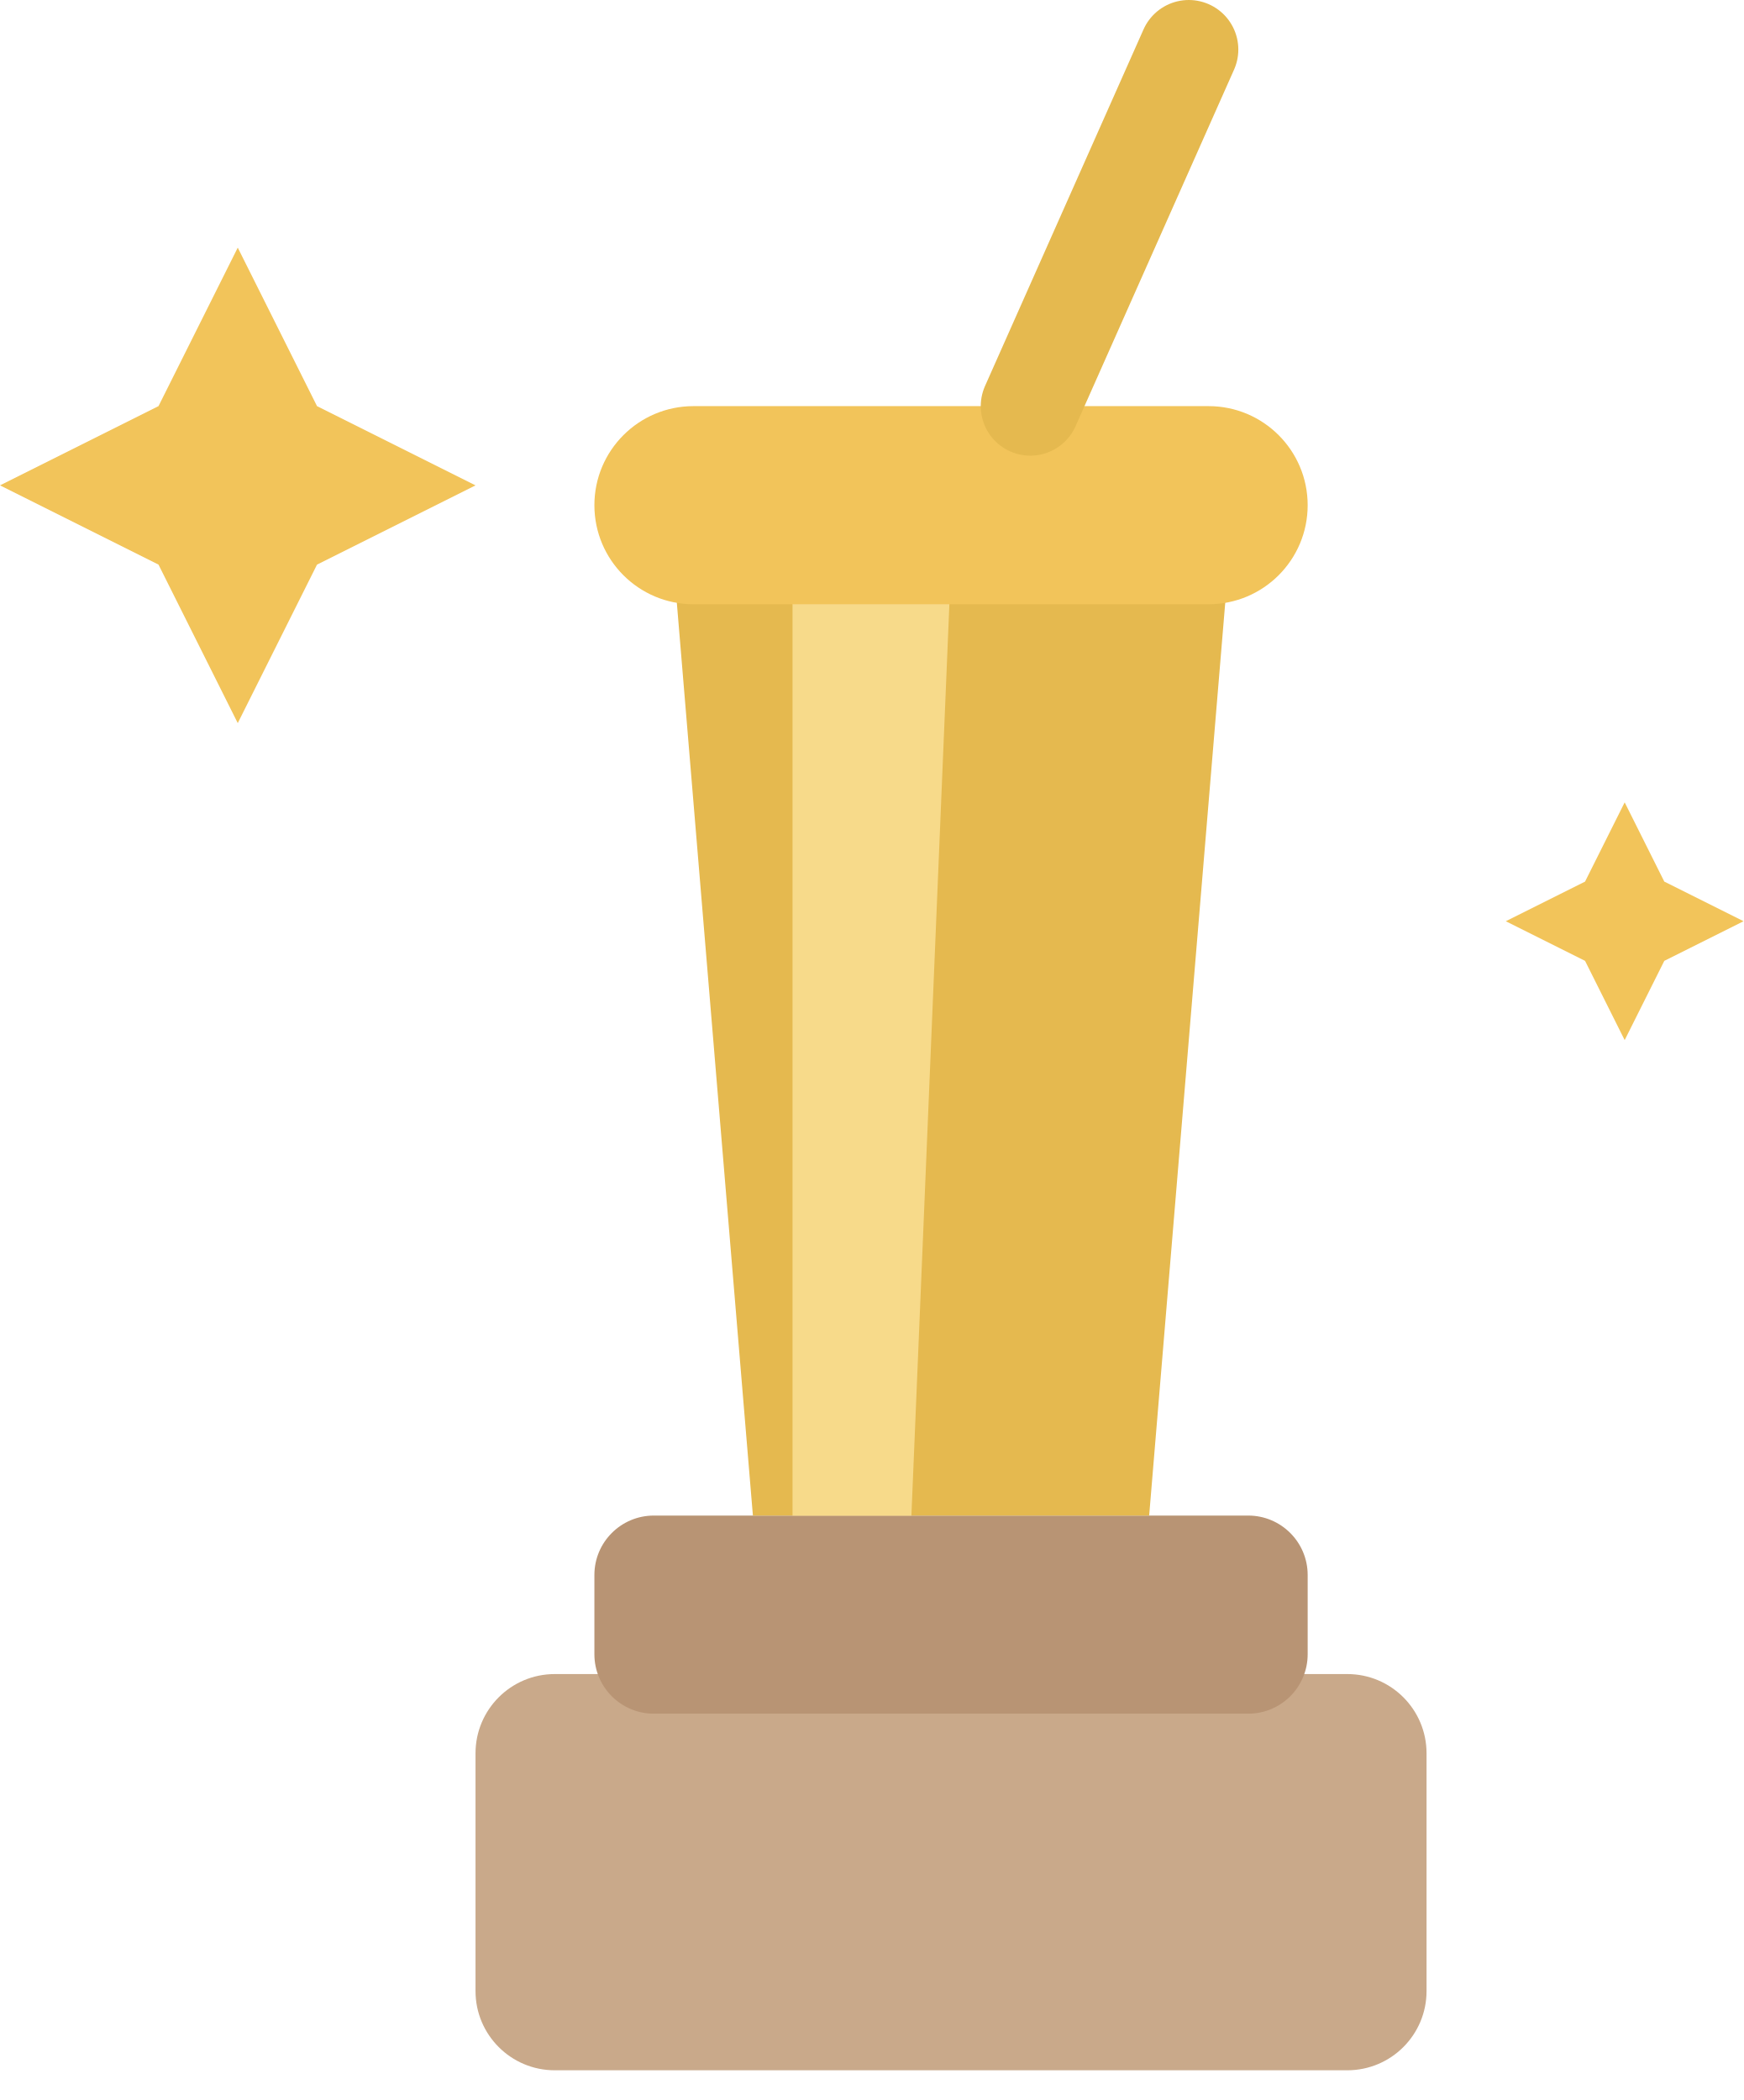
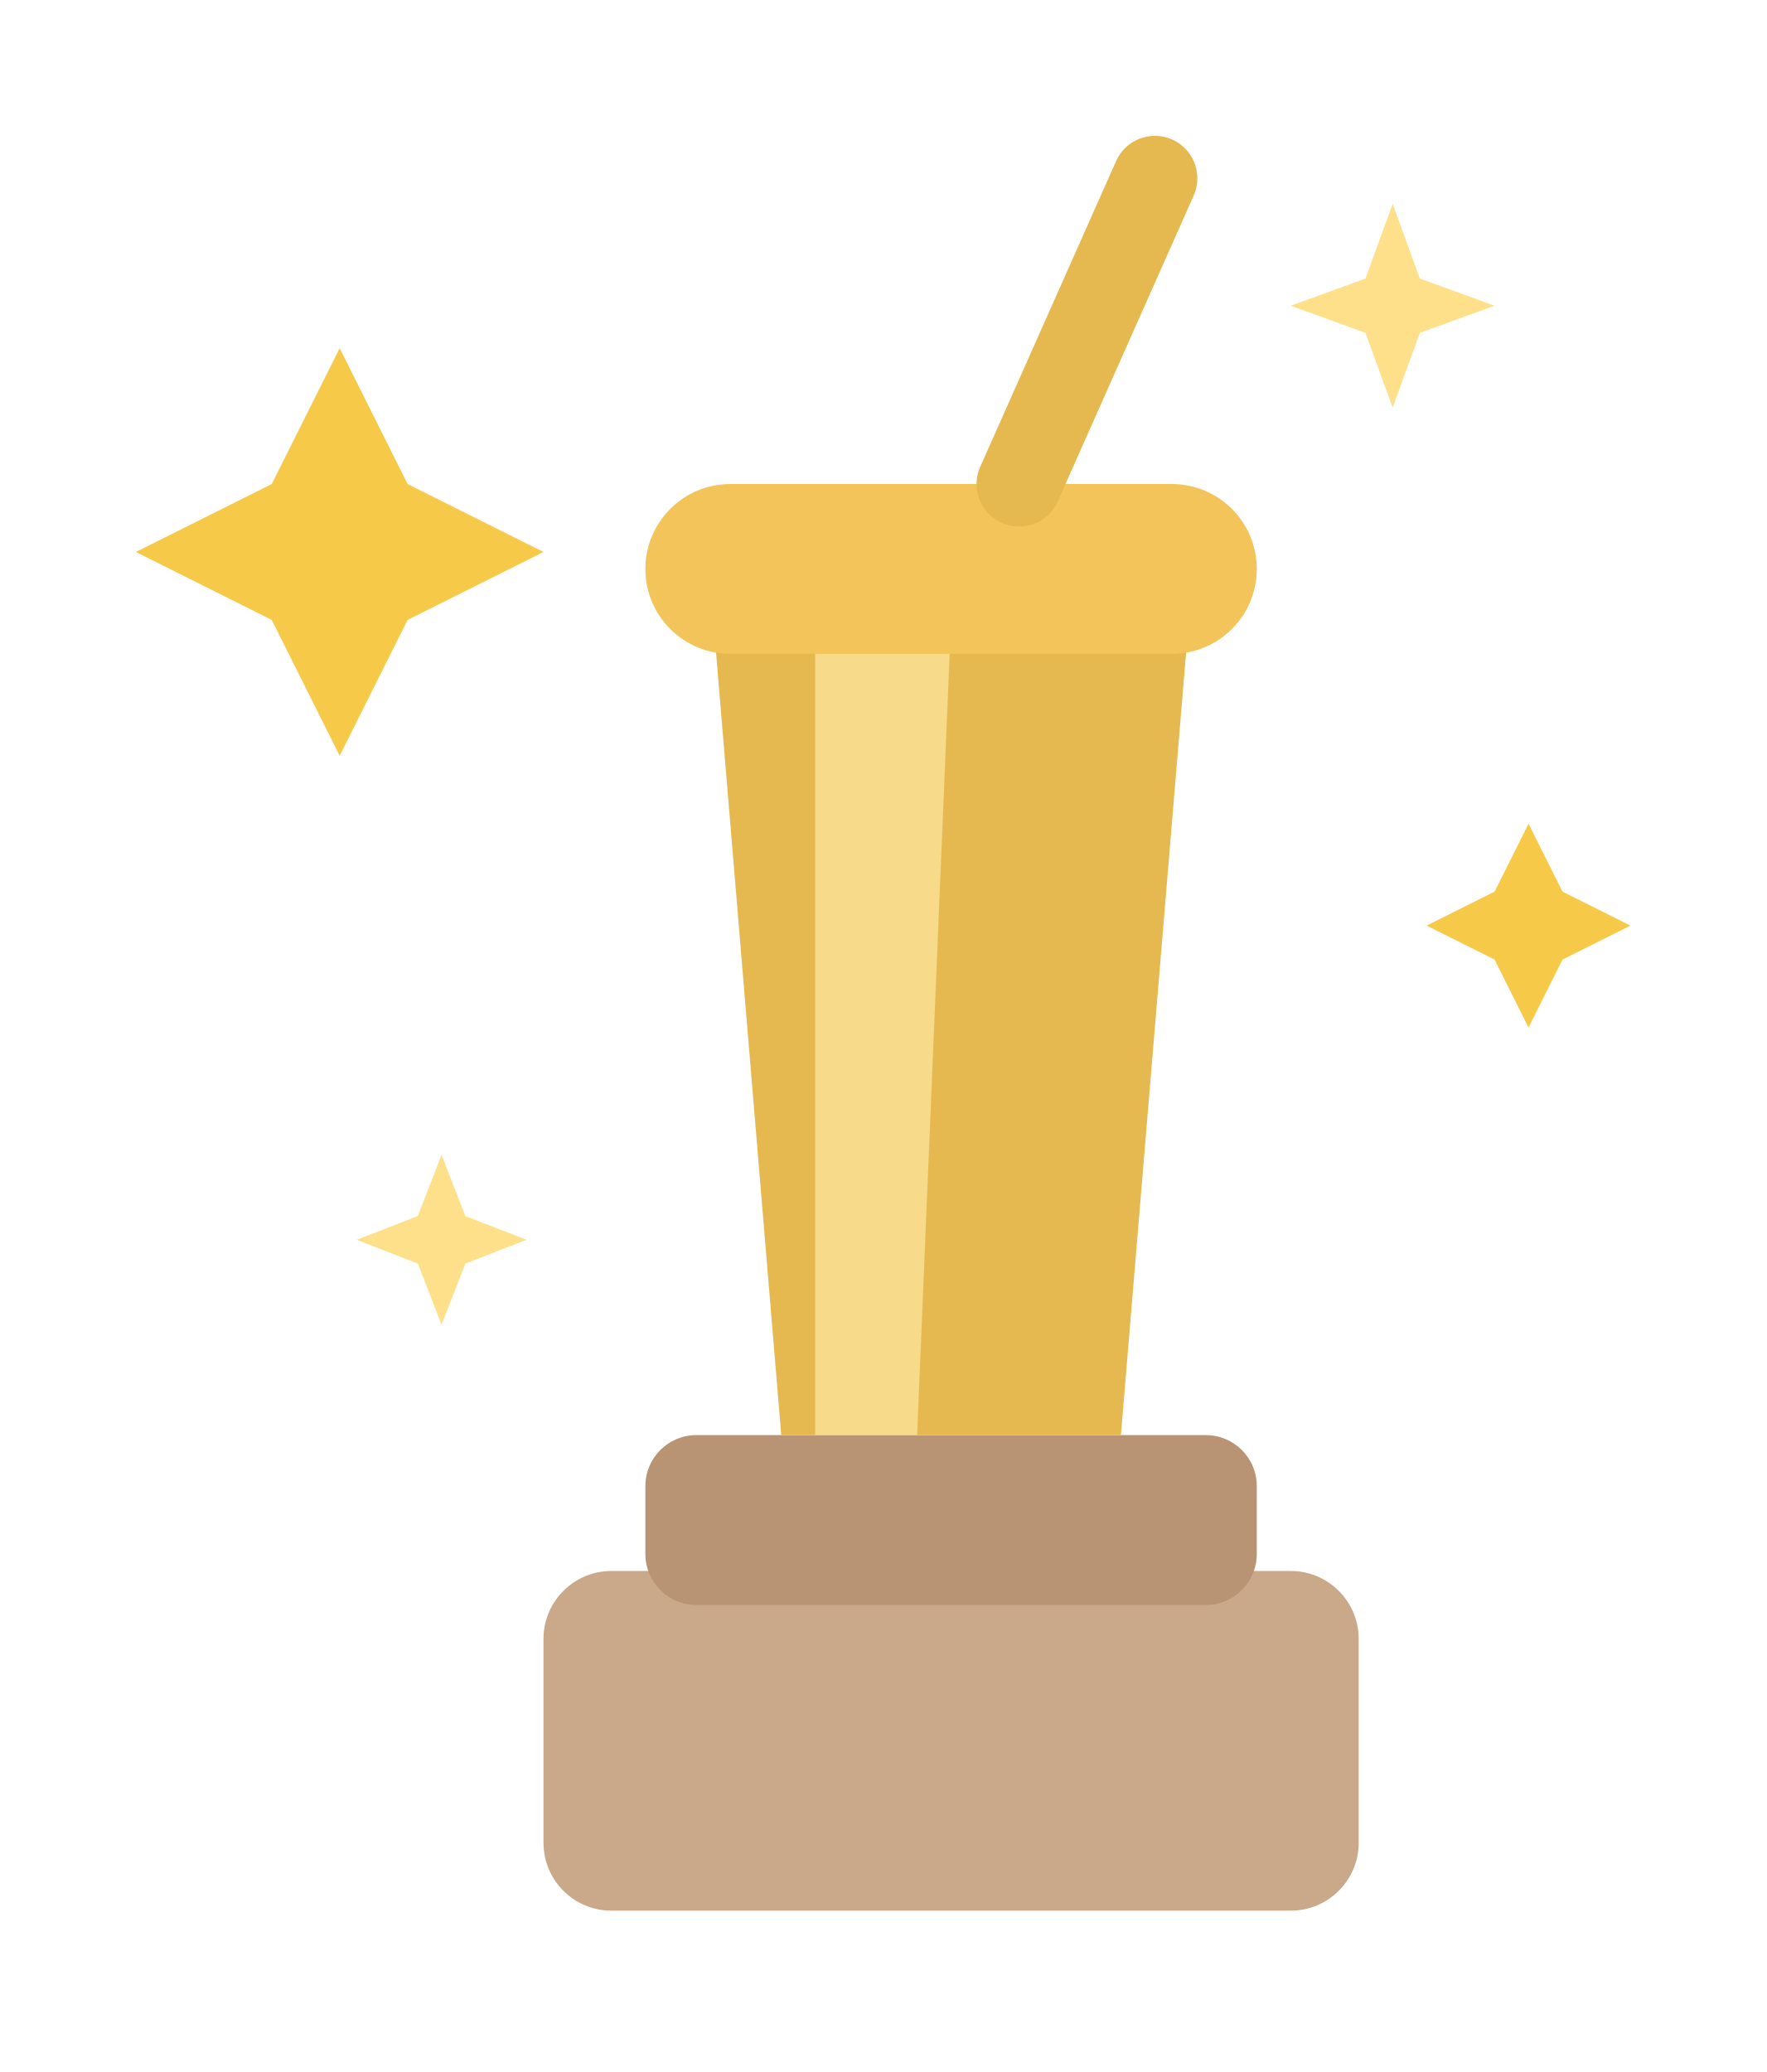
- <svg xmlns="http://www.w3.org/2000/svg" width="44" height="53" viewBox="0 0 44 53" fill="none">
+ <svg xmlns="http://www.w3.org/2000/svg" width="52" height="61" viewBox="-4 -4 52 61" fill="none">
+   <style>.sp{transform-box:fill-box;transform-origin:center;animation:tw 2.4s ease-in-out infinite}.s2{animation-delay:-.8s}.s3{animation-delay:-1.5s;animation-duration:1.9s}.s4{animation-delay:-.4s;animation-duration:2.8s}@keyframes tw{0%,100%{transform:scale(.35) rotate(0);opacity:.25}45%{transform:scale(1.25) rotate(45deg);opacity:1}60%{transform:scale(1) rotate(60deg);opacity:1}}.glint{animation:gl 3.6s ease-in-out infinite}@keyframes gl{0%,55%{transform:skewX(-18deg) translateX(0)}85%,100%{transform:skewX(-18deg) translateX(30px)}}@media (prefers-reduced-motion:reduce){.sp,.glint{animation:none}}</style>
  <path d="M34 42.25H14C12.895 42.25 12 43.146 12 44.25V50.25C12 51.355 12.895 52.25 14 52.25H34C35.105 52.25 36 51.355 36 50.25V44.25C36 43.146 35.105 42.25 34 42.25Z" fill="#C9A98A" />
  <path d="M31.5 38.25H16.5C15.672 38.25 15 38.922 15 39.75V41.75C15 42.579 15.672 43.25 16.5 43.25H31.5C32.328 43.25 33 42.579 33 41.75V39.75C33 38.922 32.328 38.25 31.5 38.25Z" fill="#B89474" />
  <path d="M17 14.25H31L29 38.25H19L17 14.25Z" fill="#E5B94F" />
  <path d="M20 14.25H24L23 38.25H20V14.25Z" fill="#F7DA8A" />
+   <clipPath id="cupc">
+     <path d="M17 14.25H31L29 38.25H19L17 14.25Z" />
+   </clipPath>
+   <g clip-path="url(#cupc)">
+     <rect class="glint" x="8" y="10" width="5" height="34" fill="#FFF6D6" opacity=".8" transform="skewX(-18)" />
+   </g>
  <path d="M30.5 10.25H17.5C16.119 10.25 15 11.37 15 12.75C15 14.131 16.119 15.25 17.5 15.25H30.5C31.881 15.25 33 14.131 33 12.75C33 11.37 31.881 10.25 30.5 10.25Z" fill="#F2C45A" />
  <path d="M26 10.25L30 1.25" stroke-width="2.5" stroke-linecap="round" stroke="#E5B94F" />
-   <path d="M6 6.25L8 10.25L12 12.25L8 14.25L6 18.25L4 14.25L0 12.25L4 10.25L6 6.25Z" fill="#F2C45A" />
-   <path d="M41 20.25L42 22.25L44 23.25L42 24.25L41 26.25L40 24.25L38 23.25L40 22.25L41 20.25Z" fill="#F2C45A" />
+   <g class="sp s1">
+     <path d="M6 6.25L8 10.25L12 12.25L8 14.25L6 18.25L4 14.25L0 12.25L4 10.25L6 6.25Z" fill="#F7C948" />
+   </g>
+   <g class="sp s2">
+     <path d="M41 20.25L42 22.25L44 23.25L42 24.25L41 26.25L40 24.25L38 23.25L40 22.25L41 20.25Z" fill="#F7C948" />
+   </g>
+   <g class="sp s3">
+     <path d="M37 2L37.8 4.2L40 5L37.8 5.8L37 8L36.2 5.8L34 5L36.2 4.2Z" fill="#FFE08A" />
+   </g>
+   <g class="sp s4">
+     <path d="M9 30L9.7 31.8L11.5 32.5L9.7 33.2L9 35L8.3 33.2L6.5 32.5L8.3 31.8Z" fill="#FFE08A" />
+   </g>
</svg>
